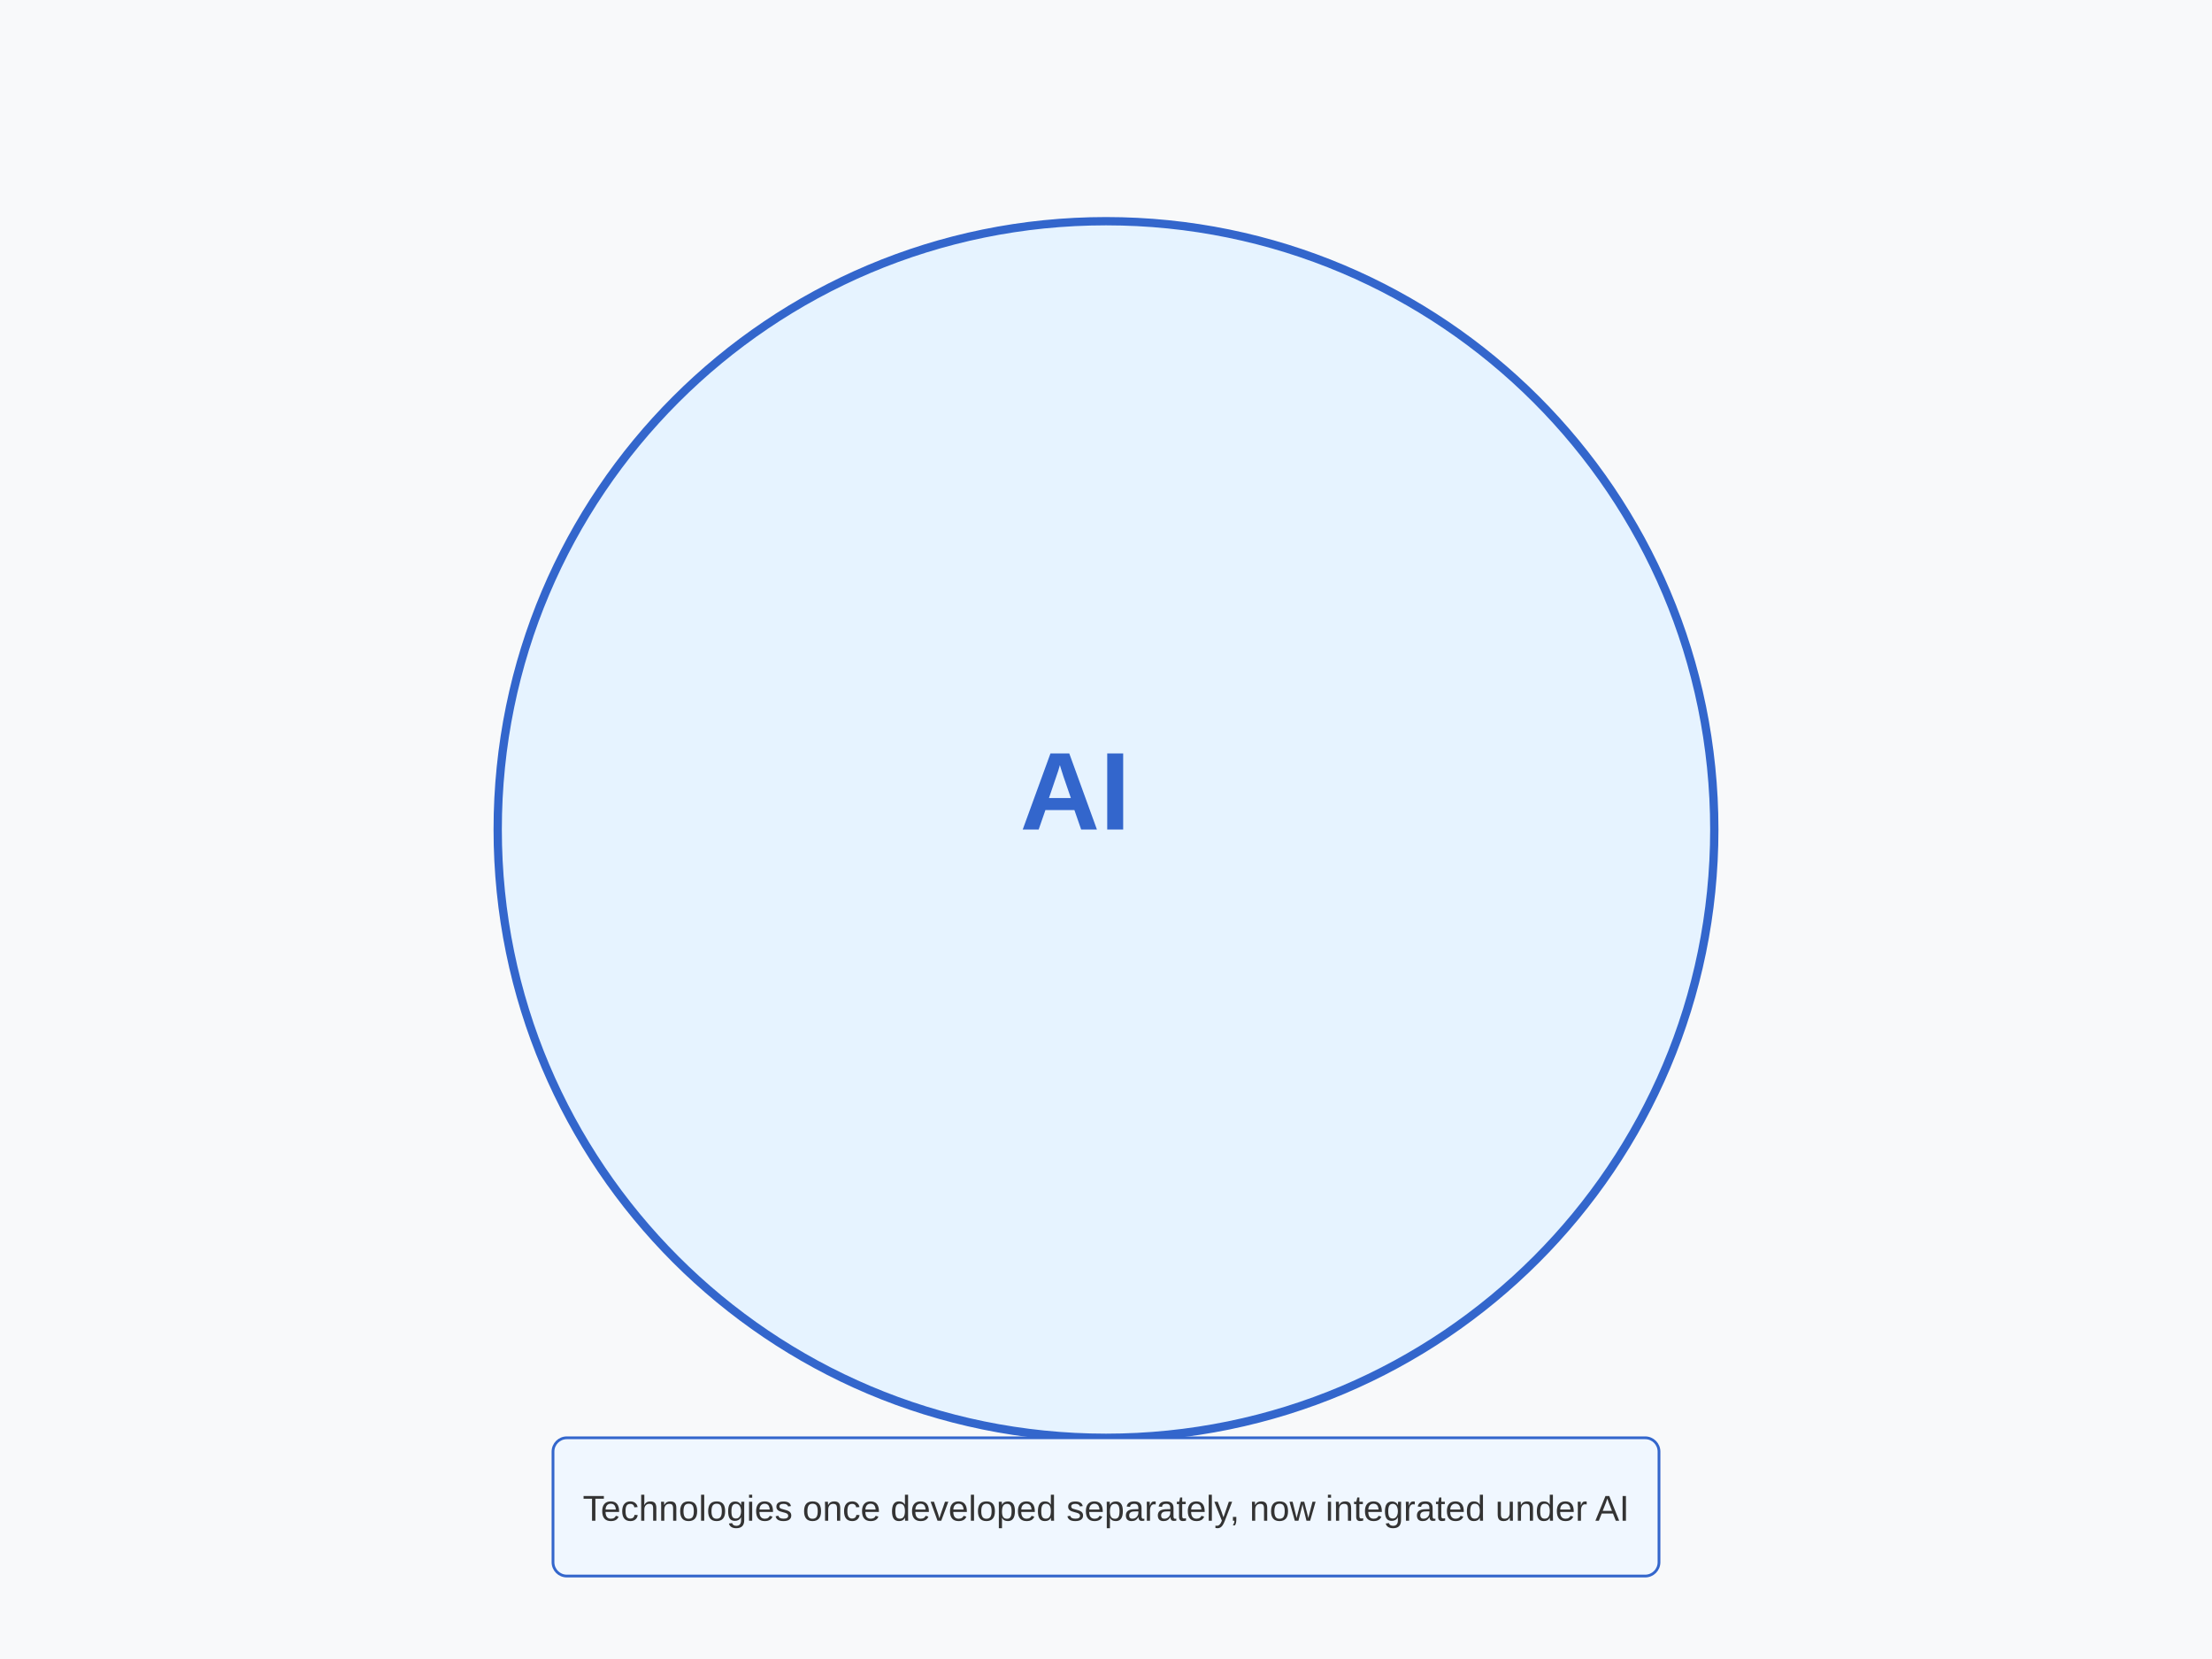
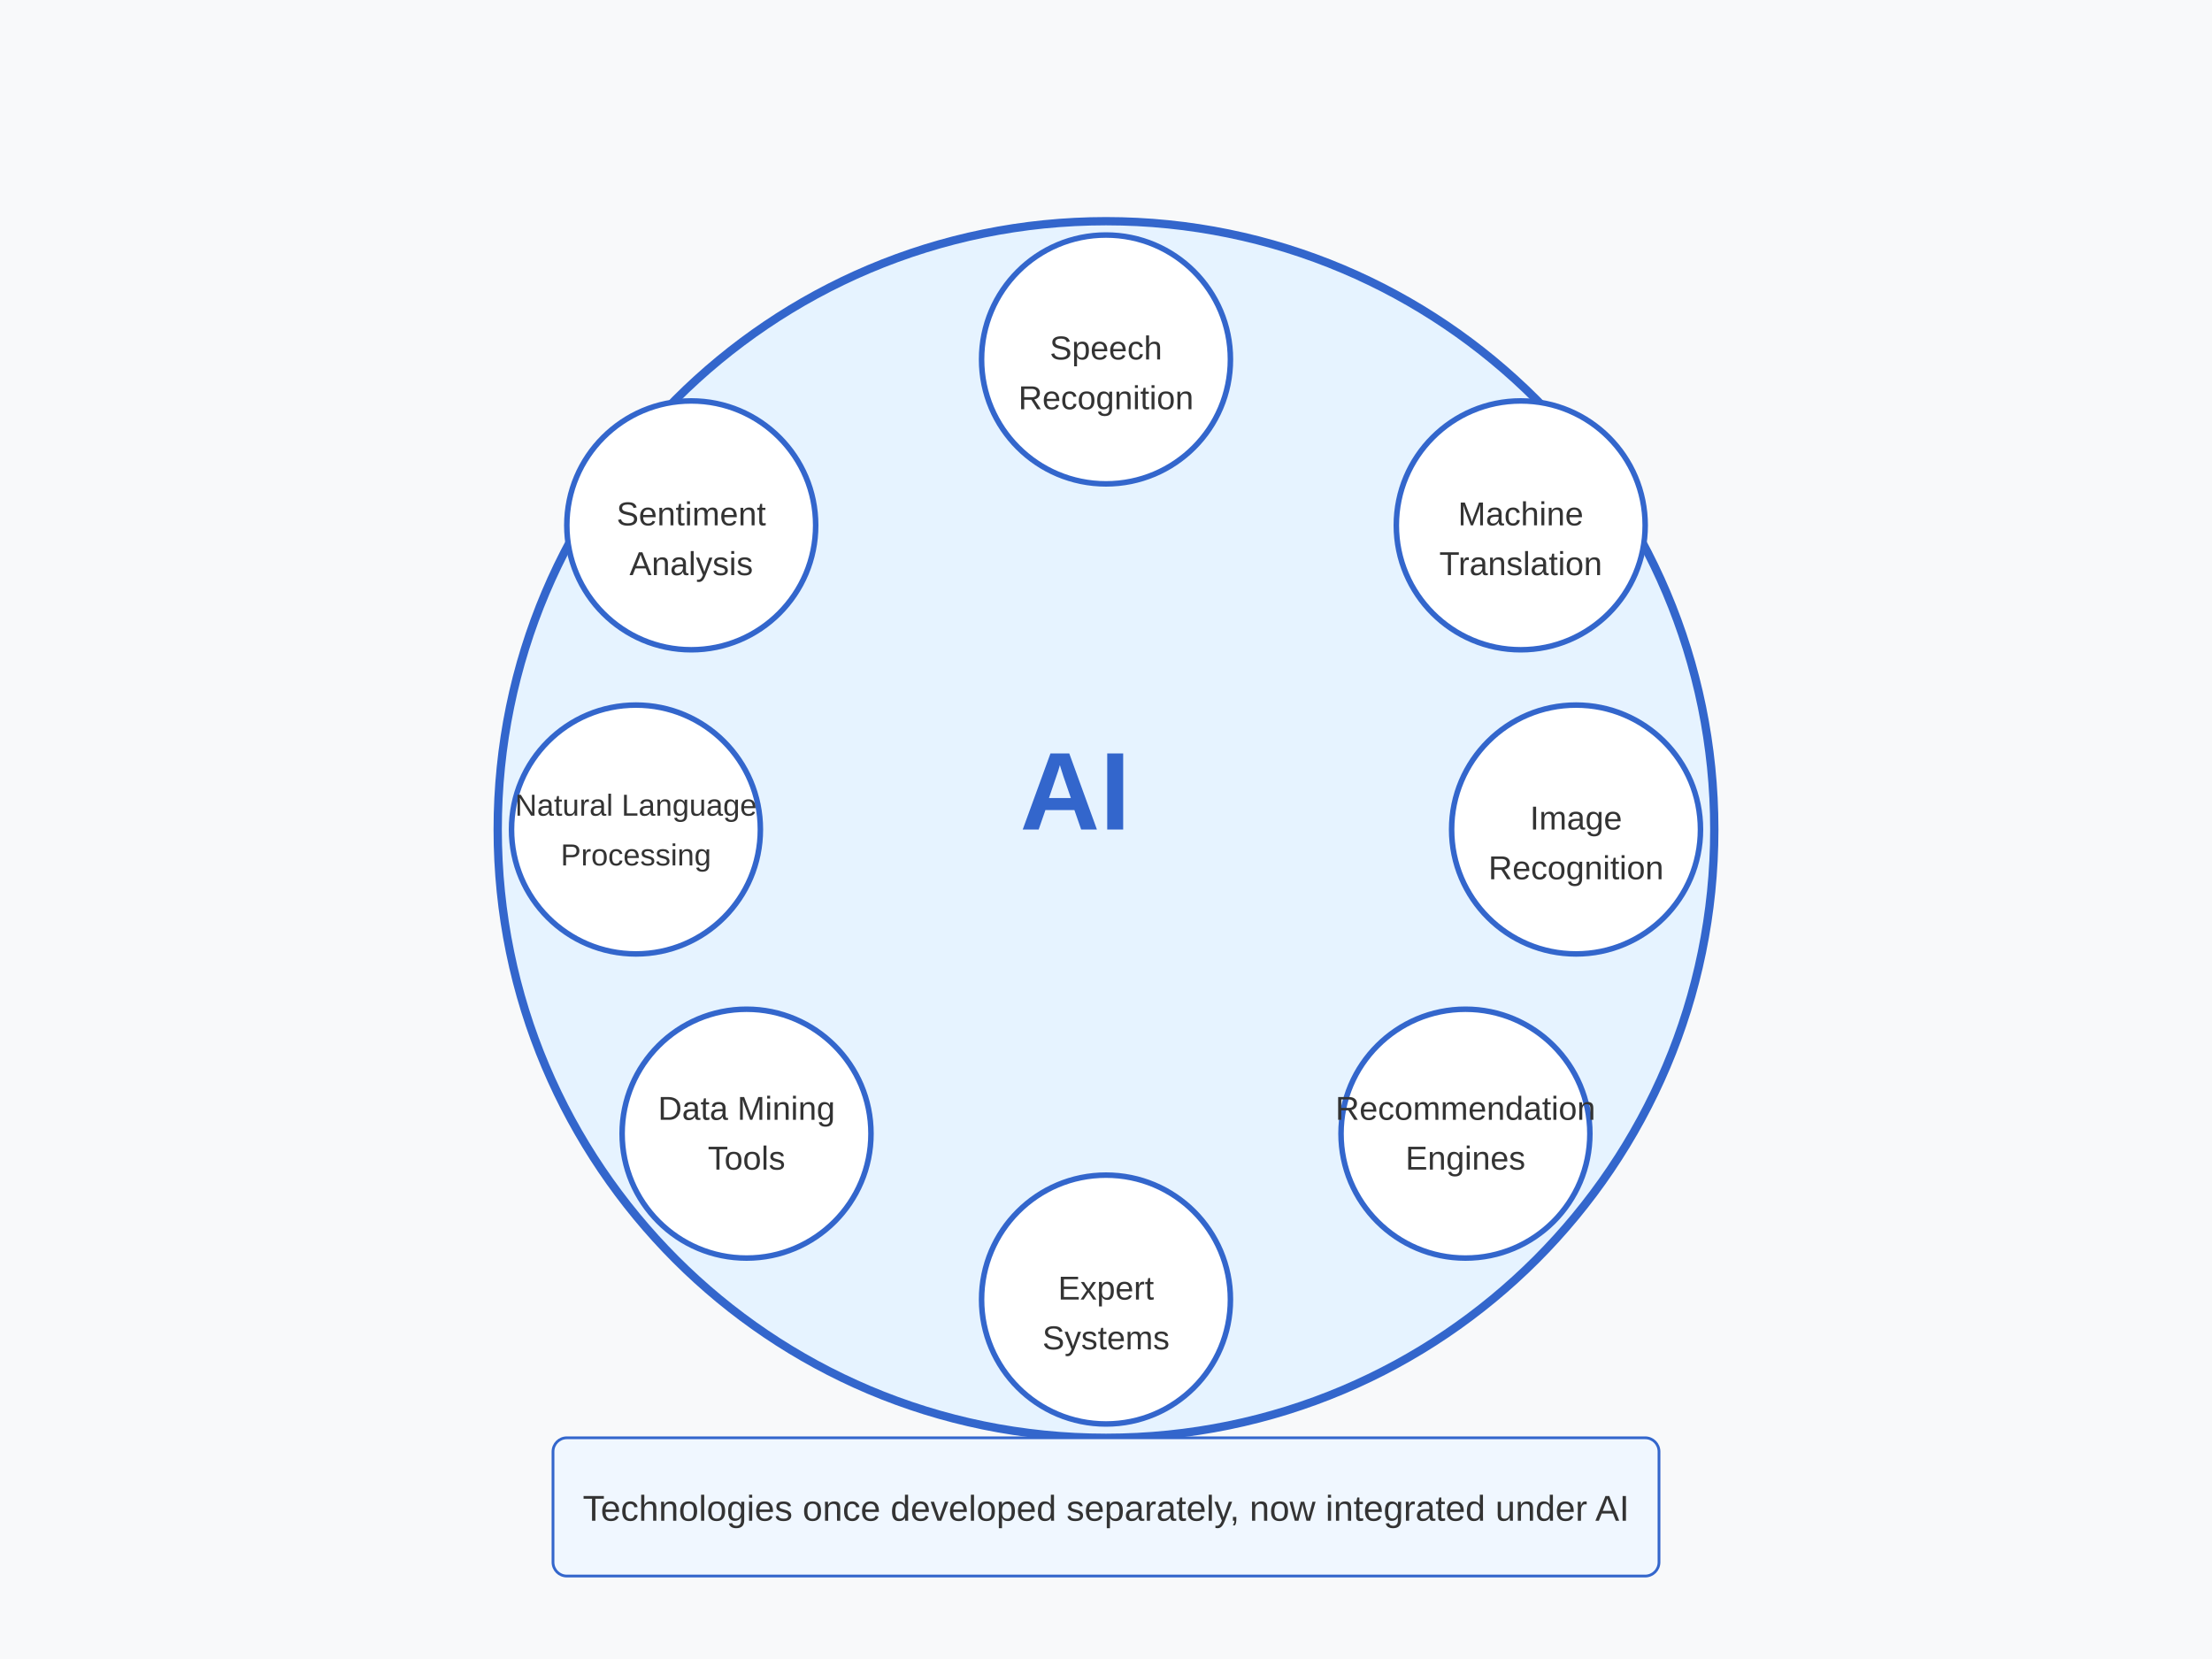
<svg xmlns="http://www.w3.org/2000/svg" viewBox="0 0 800 600" style="cursor: pointer;">
  <rect width="800" height="600" fill="#f8f9fa" />
  <circle cx="400" cy="300" r="220" fill="#e6f3ff" stroke="#3366cc" stroke-width="3">
-     <animate attributeName="r" from="220" to="220" begin="0s" dur="12.5s" fill="freeze" />
-     <animate attributeName="r" from="220" to="280" begin="12.5s" dur="1s" fill="freeze" />
-     <animate attributeName="fill" from="#e6f3ff" to="#d0e6ff" begin="12.5s" dur="1s" fill="freeze" />
-     <animate attributeName="stroke-width" from="3" to="5" begin="12.5s" dur="1s" fill="freeze" />
+     <animate attributeName="r" from="220" to="220" begin="0s" dur="13s" fill="freeze" repeatCount="indefinite" />
+     <animate attributeName="r" from="220" to="280" begin="13s" dur="2s" fill="freeze" repeatCount="indefinite" />
+     <animate attributeName="fill" from="#e6f3ff" to="#d0e6ff" begin="13s" dur="2s" fill="freeze" repeatCount="indefinite" />
+     <animate attributeName="stroke-width" from="3" to="5" begin="13s" dur="2s" fill="freeze" repeatCount="indefinite" />
  </circle>
-   <text x="400" y="300" font-family="Arial, sans-serif" font-size="40" font-weight="bold" fill="#3366cc" text-anchor="middle">AI <animate attributeName="font-size" from="40" to="40" begin="0s" dur="12.5s" fill="freeze" />
-     <animate attributeName="font-size" from="40" to="80" begin="12.5s" dur="1s" fill="freeze" />
+   <text x="400" y="300" font-family="Arial, sans-serif" font-size="40" font-weight="bold" fill="#3366cc" text-anchor="middle">AI <animate attributeName="font-size" from="40" to="40" begin="0s" dur="13s" fill="freeze" repeatCount="indefinite" />
+     <animate attributeName="font-size" from="40" to="120" begin="13s" dur="2s" fill="freeze" repeatCount="indefinite" />
  </text>
  <rect x="200" y="520" width="400" height="50" rx="5" ry="5" fill="#f0f7ff" stroke="#3366cc" stroke-width="1" />
  <text x="400" y="550" font-family="Arial, sans-serif" font-size="13" fill="#333333" text-anchor="middle">
        Technologies once developed separately, now integrated under AI
    </text>
-   <g opacity="0">
+   <g>
    <circle cx="400" cy="130" r="45" fill="#ffffff" stroke="#3366cc" stroke-width="2" />
    <text x="400" y="130" font-family="Arial, sans-serif" font-size="12" fill="#333333" text-anchor="middle">Speech</text>
    <text x="400" y="148" font-family="Arial, sans-serif" font-size="12" fill="#333333" text-anchor="middle">Recognition</text>
-     <animate attributeName="opacity" from="0" to="1" begin="0s" dur="0.5s" fill="freeze" />
-     <animate attributeName="opacity" from="1" to="0.3" begin="12.5s" dur="0.3s" fill="freeze" />
-     <animateTransform attributeName="transform" type="translate" from="0 0" to="0 -30" begin="12.5s" dur="1s" fill="freeze" />
-     <animate attributeName="opacity" from="0.3" to="0" begin="13.2s" dur="0.3s" fill="freeze" />
  </g>
-   <g opacity="0">
+   <g>
    <circle cx="550" cy="190" r="45" fill="#ffffff" stroke="#3366cc" stroke-width="2" />
    <text x="550" y="190" font-family="Arial, sans-serif" font-size="12" fill="#333333" text-anchor="middle">Machine</text>
    <text x="550" y="208" font-family="Arial, sans-serif" font-size="12" fill="#333333" text-anchor="middle">Translation</text>
-     <animate attributeName="opacity" from="0" to="1" begin="1s" dur="0.5s" fill="freeze" />
-     <animate attributeName="opacity" from="1" to="0.3" begin="12.5s" dur="0.3s" fill="freeze" />
-     <animateTransform attributeName="transform" type="translate" from="0 0" to="30 -20" begin="12.5s" dur="1s" fill="freeze" />
-     <animate attributeName="opacity" from="0.3" to="0" begin="13.2s" dur="0.3s" fill="freeze" />
  </g>
-   <g opacity="0">
+   <g>
    <circle cx="570" cy="300" r="45" fill="#ffffff" stroke="#3366cc" stroke-width="2" />
    <text x="570" y="300" font-family="Arial, sans-serif" font-size="12" fill="#333333" text-anchor="middle">Image</text>
    <text x="570" y="318" font-family="Arial, sans-serif" font-size="12" fill="#333333" text-anchor="middle">Recognition</text>
-     <animate attributeName="opacity" from="0" to="1" begin="2s" dur="0.5s" fill="freeze" />
-     <animate attributeName="opacity" from="1" to="0.3" begin="12.5s" dur="0.3s" fill="freeze" />
-     <animateTransform attributeName="transform" type="translate" from="0 0" to="40 0" begin="12.5s" dur="1s" fill="freeze" />
-     <animate attributeName="opacity" from="0.3" to="0" begin="13.2s" dur="0.3s" fill="freeze" />
  </g>
-   <g opacity="0">
+   <g>
    <circle cx="530" cy="410" r="45" fill="#ffffff" stroke="#3366cc" stroke-width="2" />
    <text x="530" y="405" font-family="Arial, sans-serif" font-size="12" fill="#333333" text-anchor="middle">Recommendation</text>
    <text x="530" y="423" font-family="Arial, sans-serif" font-size="12" fill="#333333" text-anchor="middle">Engines</text>
-     <animate attributeName="opacity" from="0" to="1" begin="3s" dur="0.5s" fill="freeze" />
-     <animate attributeName="opacity" from="1" to="0.3" begin="12.5s" dur="0.3s" fill="freeze" />
-     <animateTransform attributeName="transform" type="translate" from="0 0" to="30 20" begin="12.5s" dur="1s" fill="freeze" />
-     <animate attributeName="opacity" from="0.3" to="0" begin="13.2s" dur="0.3s" fill="freeze" />
  </g>
-   <g opacity="0">
+   <g>
    <circle cx="400" cy="470" r="45" fill="#ffffff" stroke="#3366cc" stroke-width="2" />
    <text x="400" y="470" font-family="Arial, sans-serif" font-size="12" fill="#333333" text-anchor="middle">Expert</text>
    <text x="400" y="488" font-family="Arial, sans-serif" font-size="12" fill="#333333" text-anchor="middle">Systems</text>
-     <animate attributeName="opacity" from="0" to="1" begin="4s" dur="0.5s" fill="freeze" />
-     <animate attributeName="opacity" from="1" to="0.3" begin="12.5s" dur="0.3s" fill="freeze" />
-     <animateTransform attributeName="transform" type="translate" from="0 0" to="0 30" begin="12.5s" dur="1s" fill="freeze" />
-     <animate attributeName="opacity" from="0.3" to="0" begin="13.2s" dur="0.3s" fill="freeze" />
  </g>
-   <g opacity="0">
+   <g>
    <circle cx="270" cy="410" r="45" fill="#ffffff" stroke="#3366cc" stroke-width="2" />
    <text x="270" y="405" font-family="Arial, sans-serif" font-size="12" fill="#333333" text-anchor="middle">Data Mining</text>
    <text x="270" y="423" font-family="Arial, sans-serif" font-size="12" fill="#333333" text-anchor="middle">Tools</text>
-     <animate attributeName="opacity" from="0" to="1" begin="5s" dur="0.5s" fill="freeze" />
-     <animate attributeName="opacity" from="1" to="0.3" begin="12.5s" dur="0.3s" fill="freeze" />
-     <animateTransform attributeName="transform" type="translate" from="0 0" to="-30 20" begin="12.5s" dur="1s" fill="freeze" />
-     <animate attributeName="opacity" from="0.3" to="0" begin="13.2s" dur="0.3s" fill="freeze" />
  </g>
-   <g opacity="0">
+   <g>
    <circle cx="230" cy="300" r="45" fill="#ffffff" stroke="#3366cc" stroke-width="2" />
    <text x="230" y="295" font-family="Arial, sans-serif" font-size="11" fill="#333333" text-anchor="middle">Natural Language</text>
    <text x="230" y="313" font-family="Arial, sans-serif" font-size="11" fill="#333333" text-anchor="middle">Processing</text>
-     <animate attributeName="opacity" from="0" to="1" begin="6s" dur="0.5s" fill="freeze" />
-     <animate attributeName="opacity" from="1" to="0.3" begin="12.5s" dur="0.3s" fill="freeze" />
-     <animateTransform attributeName="transform" type="translate" from="0 0" to="-40 0" begin="12.5s" dur="1s" fill="freeze" />
-     <animate attributeName="opacity" from="0.3" to="0" begin="13.2s" dur="0.3s" fill="freeze" />
  </g>
-   <g opacity="0">
+   <g>
    <circle cx="250" cy="190" r="45" fill="#ffffff" stroke="#3366cc" stroke-width="2" />
    <text x="250" y="190" font-family="Arial, sans-serif" font-size="12" fill="#333333" text-anchor="middle">Sentiment</text>
    <text x="250" y="208" font-family="Arial, sans-serif" font-size="12" fill="#333333" text-anchor="middle">Analysis</text>
-     <animate attributeName="opacity" from="0" to="1" begin="7s" dur="0.5s" fill="freeze" />
-     <animate attributeName="opacity" from="1" to="0.3" begin="12.5s" dur="0.3s" fill="freeze" />
-     <animateTransform attributeName="transform" type="translate" from="0 0" to="-30 -20" begin="12.5s" dur="1s" fill="freeze" />
-     <animate attributeName="opacity" from="0.3" to="0" begin="13.2s" dur="0.3s" fill="freeze" />
  </g>
  <g opacity="0">
    <circle cx="400" cy="300" r="2" fill="#3366cc">
-       <animate attributeName="opacity" from="0" to="0" begin="0s" dur="12.5s" fill="freeze" />
-       <animate attributeName="opacity" from="0" to="1" begin="12.5s" dur="0.1s" fill="freeze" />
-       <animate attributeName="opacity" from="1" to="0" begin="13.2s" dur="0.3s" fill="freeze" />
-       <animateTransform attributeName="transform" type="translate" from="0 0" to="-100 -100" begin="12.5s" dur="1s" fill="freeze" />
+       <animate attributeName="opacity" from="0" to="0" begin="0s" dur="13s" fill="freeze" repeatCount="indefinite" />
+       <animate attributeName="opacity" from="0" to="1" begin="13s" dur="0.2s" fill="freeze" repeatCount="indefinite" />
+       <animate attributeName="opacity" from="1" to="0" begin="15s" dur="0.6s" fill="freeze" repeatCount="indefinite" />
+       <animateTransform attributeName="transform" type="translate" from="0 0" to="-100 -100" begin="13s" dur="2s" fill="freeze" repeatCount="indefinite" />
    </circle>
    <circle cx="400" cy="300" r="2" fill="#3366cc">
-       <animate attributeName="opacity" from="0" to="0" begin="0s" dur="12.5s" fill="freeze" />
-       <animate attributeName="opacity" from="0" to="1" begin="12.5s" dur="0.1s" fill="freeze" />
-       <animate attributeName="opacity" from="1" to="0" begin="13.2s" dur="0.3s" fill="freeze" />
-       <animateTransform attributeName="transform" type="translate" from="0 0" to="100 -100" begin="12.5s" dur="1s" fill="freeze" />
+       <animate attributeName="opacity" from="0" to="0" begin="0s" dur="13s" fill="freeze" repeatCount="indefinite" />
+       <animate attributeName="opacity" from="0" to="1" begin="13s" dur="0.2s" fill="freeze" repeatCount="indefinite" />
+       <animate attributeName="opacity" from="1" to="0" begin="15s" dur="0.6s" fill="freeze" repeatCount="indefinite" />
+       <animateTransform attributeName="transform" type="translate" from="0 0" to="100 -100" begin="13s" dur="2s" fill="freeze" repeatCount="indefinite" />
    </circle>
    <circle cx="400" cy="300" r="2" fill="#3366cc">
-       <animate attributeName="opacity" from="0" to="0" begin="0s" dur="12.5s" fill="freeze" />
-       <animate attributeName="opacity" from="0" to="1" begin="12.5s" dur="0.1s" fill="freeze" />
-       <animate attributeName="opacity" from="1" to="0" begin="13.2s" dur="0.3s" fill="freeze" />
-       <animateTransform attributeName="transform" type="translate" from="0 0" to="100 100" begin="12.5s" dur="1s" fill="freeze" />
+       <animate attributeName="opacity" from="0" to="0" begin="0s" dur="13s" fill="freeze" repeatCount="indefinite" />
+       <animate attributeName="opacity" from="0" to="1" begin="13s" dur="0.2s" fill="freeze" repeatCount="indefinite" />
+       <animate attributeName="opacity" from="1" to="0" begin="15s" dur="0.6s" fill="freeze" repeatCount="indefinite" />
+       <animateTransform attributeName="transform" type="translate" from="0 0" to="100 100" begin="13s" dur="2s" fill="freeze" repeatCount="indefinite" />
    </circle>
    <circle cx="400" cy="300" r="2" fill="#3366cc">
-       <animate attributeName="opacity" from="0" to="0" begin="0s" dur="12.5s" fill="freeze" />
-       <animate attributeName="opacity" from="0" to="1" begin="12.5s" dur="0.1s" fill="freeze" />
-       <animate attributeName="opacity" from="1" to="0" begin="13.2s" dur="0.3s" fill="freeze" />
-       <animateTransform attributeName="transform" type="translate" from="0 0" to="-100 100" begin="12.5s" dur="1s" fill="freeze" />
+       <animate attributeName="opacity" from="0" to="0" begin="0s" dur="13s" fill="freeze" repeatCount="indefinite" />
+       <animate attributeName="opacity" from="0" to="1" begin="13s" dur="0.2s" fill="freeze" repeatCount="indefinite" />
+       <animate attributeName="opacity" from="1" to="0" begin="15s" dur="0.6s" fill="freeze" repeatCount="indefinite" />
+       <animateTransform attributeName="transform" type="translate" from="0 0" to="-100 100" begin="13s" dur="2s" fill="freeze" repeatCount="indefinite" />
    </circle>
    <circle cx="400" cy="300" r="2" fill="#3366cc">
-       <animate attributeName="opacity" from="0" to="0" begin="0s" dur="12.5s" fill="freeze" />
-       <animate attributeName="opacity" from="0" to="1" begin="12.5s" dur="0.1s" fill="freeze" />
-       <animate attributeName="opacity" from="1" to="0" begin="13.2s" dur="0.3s" fill="freeze" />
-       <animateTransform attributeName="transform" type="translate" from="0 0" to="-120 0" begin="12.5s" dur="1s" fill="freeze" />
+       <animate attributeName="opacity" from="0" to="0" begin="0s" dur="13s" fill="freeze" repeatCount="indefinite" />
+       <animate attributeName="opacity" from="0" to="1" begin="13s" dur="0.2s" fill="freeze" repeatCount="indefinite" />
+       <animate attributeName="opacity" from="1" to="0" begin="15s" dur="0.6s" fill="freeze" repeatCount="indefinite" />
+       <animateTransform attributeName="transform" type="translate" from="0 0" to="-120 0" begin="13s" dur="2s" fill="freeze" repeatCount="indefinite" />
    </circle>
    <circle cx="400" cy="300" r="2" fill="#3366cc">
-       <animate attributeName="opacity" from="0" to="0" begin="0s" dur="12.5s" fill="freeze" />
-       <animate attributeName="opacity" from="0" to="1" begin="12.5s" dur="0.1s" fill="freeze" />
-       <animate attributeName="opacity" from="1" to="0" begin="13.2s" dur="0.3s" fill="freeze" />
-       <animateTransform attributeName="transform" type="translate" from="0 0" to="120 0" begin="12.5s" dur="1s" fill="freeze" />
+       <animate attributeName="opacity" from="0" to="0" begin="0s" dur="13s" fill="freeze" repeatCount="indefinite" />
+       <animate attributeName="opacity" from="0" to="1" begin="13s" dur="0.2s" fill="freeze" repeatCount="indefinite" />
+       <animate attributeName="opacity" from="1" to="0" begin="15s" dur="0.6s" fill="freeze" repeatCount="indefinite" />
+       <animateTransform attributeName="transform" type="translate" from="0 0" to="120 0" begin="13s" dur="2s" fill="freeze" repeatCount="indefinite" />
    </circle>
    <circle cx="400" cy="300" r="2" fill="#3366cc">
-       <animate attributeName="opacity" from="0" to="0" begin="0s" dur="12.5s" fill="freeze" />
-       <animate attributeName="opacity" from="0" to="1" begin="12.5s" dur="0.1s" fill="freeze" />
-       <animate attributeName="opacity" from="1" to="0" begin="13.2s" dur="0.3s" fill="freeze" />
-       <animateTransform attributeName="transform" type="translate" from="0 0" to="0 -120" begin="12.5s" dur="1s" fill="freeze" />
+       <animate attributeName="opacity" from="0" to="0" begin="0s" dur="13s" fill="freeze" repeatCount="indefinite" />
+       <animate attributeName="opacity" from="0" to="1" begin="13s" dur="0.2s" fill="freeze" repeatCount="indefinite" />
+       <animate attributeName="opacity" from="1" to="0" begin="15s" dur="0.6s" fill="freeze" repeatCount="indefinite" />
+       <animateTransform attributeName="transform" type="translate" from="0 0" to="0 -120" begin="13s" dur="2s" fill="freeze" repeatCount="indefinite" />
    </circle>
    <circle cx="400" cy="300" r="2" fill="#3366cc">
-       <animate attributeName="opacity" from="0" to="0" begin="0s" dur="12.5s" fill="freeze" />
-       <animate attributeName="opacity" from="0" to="1" begin="12.5s" dur="0.1s" fill="freeze" />
-       <animate attributeName="opacity" from="1" to="0" begin="13.2s" dur="0.3s" fill="freeze" />
-       <animateTransform attributeName="transform" type="translate" from="0 0" to="0 120" begin="12.5s" dur="1s" fill="freeze" />
+       <animate attributeName="opacity" from="0" to="0" begin="0s" dur="13s" fill="freeze" repeatCount="indefinite" />
+       <animate attributeName="opacity" from="0" to="1" begin="13s" dur="0.2s" fill="freeze" repeatCount="indefinite" />
+       <animate attributeName="opacity" from="1" to="0" begin="15s" dur="0.6s" fill="freeze" repeatCount="indefinite" />
+       <animateTransform attributeName="transform" type="translate" from="0 0" to="0 120" begin="13s" dur="2s" fill="freeze" repeatCount="indefinite" />
    </circle>
  </g>
</svg>
